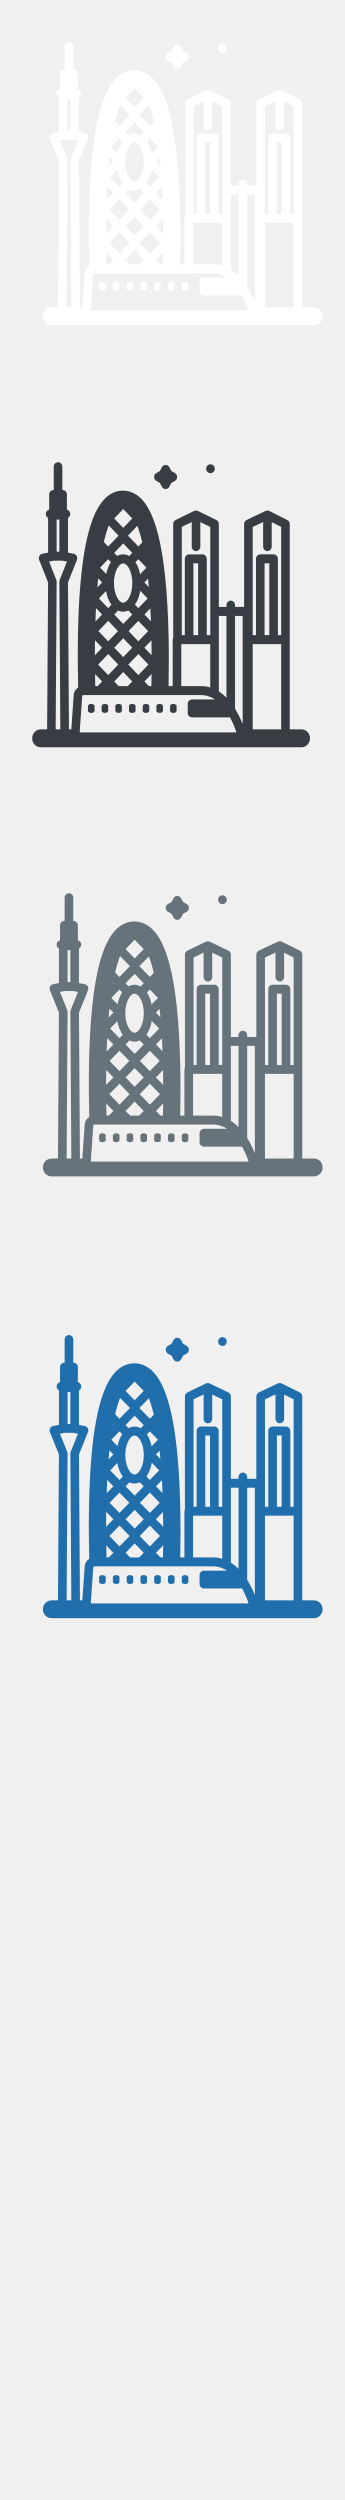
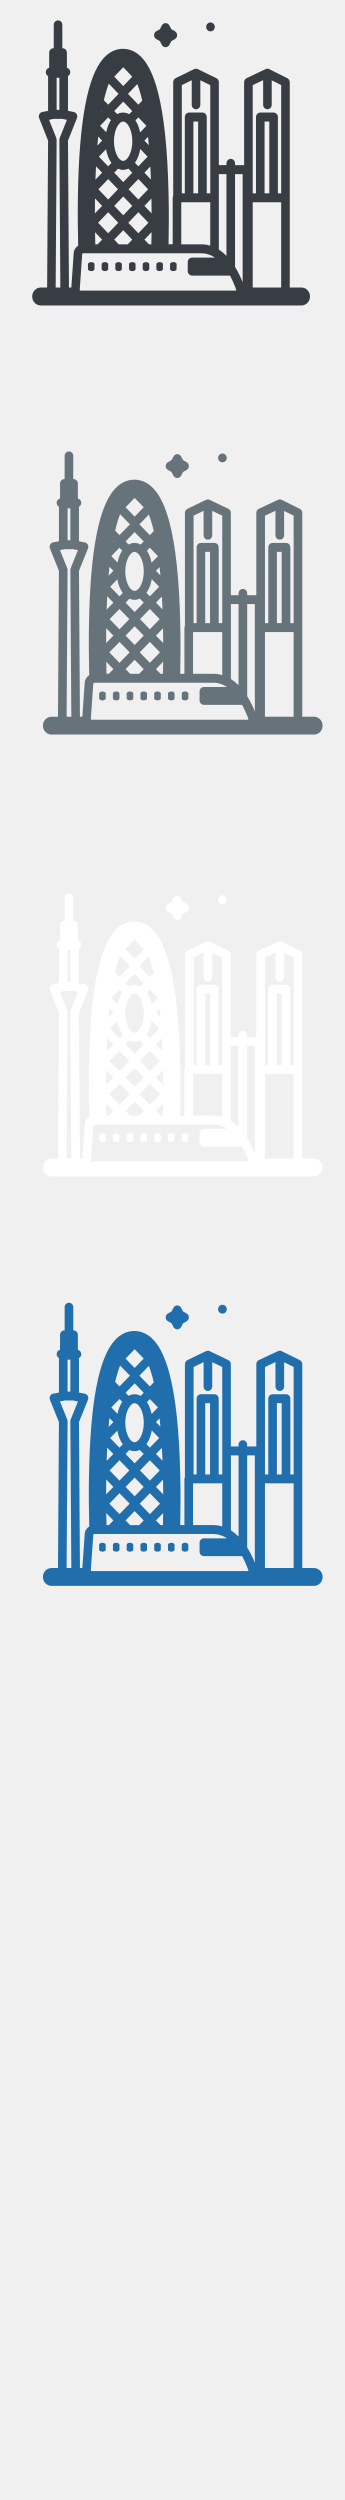
<svg xmlns="http://www.w3.org/2000/svg" width="32" height="232" viewBox="0 0 32 232">
  <g fill="none">
-     <g fill="#373D43">
-       <path d="M19.352 43.871l.18.045.178-.045.104-.078c.075-.078.117-.184.117-.295 0-.111-.043-.217-.118-.295l-.103-.077c-.071-.038-.152-.051-.231-.04-.086.012-.166.053-.229.117-.075.078-.118.185-.118.296 0 .157.085.301.22.372" id="Fill-1" />
-       <path d="M14.507 44.628l.331.189.181.347c.07.133.204.217.349.217.146 0 .279-.083.35-.217l.181-.346.331-.189c.128-.073.207-.213.207-.366 0-.152-.079-.292-.207-.365l-.331-.189-.181-.347c-.07-.133-.204-.216-.35-.216s-.279.083-.349.216l-.181.347-.331.189c-.128.073-.207.214-.207.365 0 .152.079.292.207.366" id="Fill-2" />
-       <path d="M27.966 67.685h-1.077v-19.053c0-.16-.088-.306-.226-.376l-1.676-.84-.011-.005-.013-.006-.063-.02-.011-.002-.072-.007h-.002l-.004.001-.072.007-.005.001-.066.021-.011.005-.006.002-1.764.839c-.142.068-.233.216-.233.379v7.694h-.843v-.166c0-.23-.179-.417-.398-.417-.22 0-.398.187-.398.417v.166h-.706v-7.694c0-.162-.09-.309-.23-.378l-1.691-.822-.036-.018-.004-.002-.042-.016-.058-.015-.048-.005-.009-.001h-.002l-.174.039-1.712.839c-.14.069-.229.216-.229.377v10.532l-.047.193v4.316h-.384c.028-1.413.037-3.028 0-4.688-.092-4.134-.421-7.272-.995-9.471l-.002-.008c-.371-1.417-.844-2.445-1.424-3.093-.514-.575-1.141-.88-1.812-.88s-1.297.304-1.809.881c-1.472 1.654-2.247 5.767-2.369 12.574-.031 1.709-.013 3.371.023 4.812-.247.154-.414.432-.42.753l-.216 3.133h-.22l-.09-13.633.83-2.09c.046-.116.039-.248-.018-.358-.057-.11-.16-.188-.277-.211l-.535-.104v-3.224c.126-.07.212-.207.212-.366 0-.2-.134-.367-.314-.407v-1.398c0-.23-.178-.416-.398-.416h-.025v-2.167c0-.23-.178-.416-.398-.416-.22 0-.398.186-.398.416v2.167h-.025c-.22 0-.398.186-.398.416v1.398c-.18.04-.314.207-.314.407 0 .16.086.296.212.366v3.224l-.535.104c-.118.023-.22.1-.277.211-.057.11-.064.242-.018.358l.83 2.09-.09 13.633h-.591c-.44 0-.796.373-.796.832 0 .46.356.833.796.833h24.19c.44 0 .796-.373.796-.833 0-.46-.356-.832-.796-.832zm-2.178-7.912h.304v7.912h-2.642v-7.912h2.338zm-1.237-7.496h.441v6.663h-.441v-6.663zm-5.368 7.496h.328v4.02l-.328-.077c-.161-.028-.324-.043-.489-.043h-1.873v-3.9h2.362zm1.377 5.968h-2.174 2.173zm-2.614-13.464h.441v6.663h-.441v-6.663zm-1.523 12.228h2.271c.17 0 .333.022.489.06l.328.107c.139.058.272.128.398.21l.038.026h-2.126c-.22 0-.399.186-.399.416v.833c0 .23.179.416.399.416h3.523c.209.386.364.752.466 1.019l.034.092.088.254-.05.029h-14.424l-.037-.014-.023-.041.011-.163.004-.065.212-3.086.001-.03.061-.063h8.735zm-4.985-17.267l.837.874-.837.874-.836-.874.836-.874zm2.632 13.566l-.669-.7.654-.684c.009.467.013.929.015 1.384zm-2.213 2.869h-.839l-.417-.436.836-.875.837.875-.417.436zm-.419-2.695l-.836-.874.836-.874.837.874-.837.874zm0-10.548l.837.874-.283.295c-.175-.1-.365-.155-.565-.155-.194 0-.379.052-.55.146l-.275-.287.836-.874zm2.15 2.247l-.587.614c-.084-.433-.233-.815-.43-1.118l.267-.279.75.783zm-2.15 5.224l-.836-.874.353-.369c.149.07.307.107.472.107.171 0 .334-.04.488-.114l.36.376-.837.874zm-.864-3.822l.001-.056c.012-.509.13-.949.294-1.26l.16-.243c.094-.115.196-.192.297-.223l.101-.018.135.029c.099.041.198.124.289.244l.142.225c.163.315.277.758.286 1.268v.009l.002.051c0 .579-.139 1.076-.33 1.405l-.122.177-.014.017c-.123.145-.257.228-.387.228-.069 0-.139-.025-.208-.067l-.13-.107-.018-.018-.104-.13-.055-.085c-.196-.329-.338-.833-.338-1.42l.001-.026zm1.948 2.029c.235-.333.409-.775.495-1.282l.681.712-.86.899-.316-.33zm-2.23-3.949c-.199.3-.349.681-.435 1.112l-.568-.594.749-.783.254.265zm-.452 2.688c.088.505.264.944.501 1.275l-.303.316-.86-.899.661-.692zm1.108 3.719l-.909.95-.909-.95.909-.951.909.951zm.981 0l.909-.951.909.951-.909.95-.909-.95zm2.078-.907l-.605-.632.549-.575c.021.386.04.788.056 1.207zm-.605-3.609l.335-.35.076.778-.41-.428zm-.563-3.335l-.963-1.006.869-.909c.154.401.309.904.456 1.537l-.362.378zm-1.837-1.006l-.963 1.006-.4-.418c.147-.635.302-1.138.455-1.537l.907.949zm-1.526 1.595l-.051.053.016-.089.035.036zm-.364 2.365l.364.38-.441.461.078-.841zm-.205 2.763l.569.594-.62.648c.014-.432.031-.846.052-1.242zm-.092 2.982l.661.691-.67.701c0-.457.002-.922.009-1.391zm1.224 1.279l.935.978-.935.977-.934-.977.934-.978zm1.865.978l.935-.978.934.978-.934.977-.935-.977zm-3.084.88l.657.686-.418.436h-.216l-.023-1.123zm14.632-13.651l.967-.461v2.285c0 .23.178.416.398.416.22 0 .398-.186.398-.416v-2.27l.878.44v10.047h-.304v-7.08c0-.23-.178-.416-.398-.416h-1.237c-.22 0-.398.187-.398.416v7.08h-.304v-10.041zm-.934 8.259v10.034c-.149-.381-.382-.9-.706-1.423l-.001-.001v-8.61h.706zm-1.503 0v7.582c-.226-.229-.462-.422-.706-.579v-7.003h.706zm-4.145-8.262l.923-.452v2.28c0 .23.178.416.398.416.22 0 .399-.186.399-.416v-2.275l.923.449v10.043h-.328v-7.08c0-.23-.179-.416-.398-.416h-1.237c-.22 0-.399.187-.399.416v7.08h-.28v-10.044zm-3.05 14.776l-.417-.436.662-.693-.017 1.13h-.228zm-8.564-15.471l.127.024.127-.024v2.995h-.254v-2.995zm-.03 5.609l-.672-1.694.455-.088h.747l.455.088-.672 1.694-.03.162.09 13.711h-.434l.091-13.711-.031-.162z" id="Fill-3" />
-       <path d="M15.781 65.502v.479c.007.086.109.157.243.173l.047.003h.013c.163 0 .296-.079.304-.177v-.479c-.008-.098-.141-.178-.304-.178l-.013.001-.047.003c-.134.017-.236.087-.243.173" id="Fill-4" />
-       <path d="M14.815 65.324c-.163 0-.295.079-.303.178v.479c.007.098.14.177.303.177.163 0 .296-.079.304-.177v-.479c-.008-.098-.141-.178-.304-.178" id="Fill-5" />
-       <path d="M13.545 65.324c-.163 0-.296.079-.303.178v.479c.007.085.108.156.241.173l.062.004c.163 0 .296-.079.304-.177v-.479c-.008-.098-.141-.178-.304-.178" id="Fill-6" />
-       <path d="M12.276 65.324c-.163 0-.296.079-.303.178v.479c.006.08.095.145.214.168l.089.009.085-.009c.121-.022.212-.088.218-.169v-.479c-.007-.098-.14-.178-.303-.178" id="Fill-7" />
-       <path d="M11.006 65.324c-.163 0-.295.079-.303.178v.479l.054.097c.055.049.146.081.249.081.163 0 .295-.079.303-.177v-.481c-.009-.098-.141-.176-.303-.176" id="Fill-8" />
-       <path d="M9.737 65.324l-.01.001c-.158.003-.286.081-.293.177v.479c.005.064.063.119.146.15l.157.027c.163 0 .296-.079.303-.177v-.479c-.007-.098-.14-.178-.303-.178" id="Fill-9" />
-       <path d="M8.626 65.353l-.159-.029c-.163 0-.295.079-.303.178v.479c.008.098.14.177.304.177.163 0 .295-.079.303-.177v-.479c-.005-.063-.061-.117-.144-.149" id="Fill-10" />
-     </g>
-     <g fill="#fff">
-       <path d="M20.462 4.864l.181.044.179-.044.104-.077c.075-.078.118-.183.118-.293 0-.11-.043-.215-.119-.292l-.104-.077c-.071-.037-.153-.051-.232-.04-.087.012-.167.052-.23.117-.076.078-.119.184-.119.294 0 .156.085.299.221.37" id="Fill-1" />
-       <path d="M15.585 5.616l.333.188.182.344c.071.132.205.215.352.215s.281-.083.352-.215l.182-.344.333-.188c.129-.073.209-.212.209-.363s-.08-.29-.209-.363l-.333-.188-.182-.344c-.071-.132-.206-.215-.352-.215-.147 0-.281.082-.352.215l-.182.344-.333.188c-.128.073-.208.212-.208.363s.08.29.208.363" id="Fill-2" />
-       <path d="M29.135 28.513h-1.085v-18.921c0-.159-.089-.304-.227-.373l-1.687-.834-.011-.005-.013-.006-.064-.02-.011-.002-.072-.007h-.002l-.004.001-.072.007-.006.001-.067.021-.011.005-.006.002-1.776.834c-.143.067-.235.214-.235.377v7.64h-.849v-.165c0-.229-.18-.414-.401-.414-.222 0-.401.185-.401.414v.165h-.711v-7.64c0-.161-.09-.307-.232-.375l-1.702-.817-.037-.017-.004-.002-.042-.016-.058-.015-.048-.005-.009-.001h-.002l-.175.039-1.723.834c-.141.068-.231.214-.231.375v10.459l-.048.191v4.286h-.386c.028-1.403.037-3.007 0-4.656-.093-4.105-.423-7.222-1.002-9.406l-.002-.008c-.373-1.407-.85-2.428-1.434-3.072-.518-.571-1.148-.873-1.824-.873-.675 0-1.306.302-1.822.875-1.482 1.643-2.262 5.727-2.385 12.487-.031 1.697-.013 3.347.023 4.778-.248.153-.417.429-.423.747l-.217 3.111h-.222l-.091-13.538.835-2.076c.046-.115.039-.246-.018-.356-.058-.11-.161-.186-.279-.209l-.538-.103v-3.202c.127-.069.214-.205.214-.364 0-.198-.135-.364-.316-.404v-1.388c0-.229-.179-.414-.401-.414h-.025v-2.151c0-.229-.18-.414-.401-.414-.222 0-.401.185-.401.414v2.151h-.025c-.221 0-.401.185-.401.414v1.388c-.181.04-.316.206-.316.404 0 .158.087.294.214.364v3.202l-.539.103c-.119.023-.221.1-.279.209-.058.11-.064.241-.018.356l.835 2.076-.09 13.538h-.595c-.443 0-.802.37-.802.827 0 .457.359.828.802.828h24.353c.443 0 .802-.371.802-.828 0-.457-.359-.827-.802-.827zm-2.193-7.857h.306v7.857h-2.66v-7.857h2.353zm-1.246-7.444h.444v6.617h-.444v-6.617zm-5.404 7.444h.33v3.992l-.33-.076c-.162-.028-.327-.043-.492-.043h-1.885v-3.873h2.378zm1.386 5.927h-2.188 2.188zm-2.632-13.371h.444v6.617h-.444v-6.617zm-1.533 12.143h2.286c.171 0 .335.022.492.06l.33.106c.14.057.274.127.401.208l.039.026h-2.14c-.221 0-.401.185-.401.413v.828c0 .229.18.414.401.414h3.547c.211.384.367.746.469 1.012l.034.091.089.253-.051.028h-14.521l-.037-.014-.023-.041.011-.162.004-.064.214-3.064.001-.03.061-.063h8.794zm-5.018-17.147l.842.868-.842.868-.841-.868.841-.868zm2.65 13.472l-.674-.695.658-.679c.009.464.013.923.015 1.374zm-2.228 2.849h-.844l-.42-.433.841-.869.842.869-.42.433zm-.422-2.676l-.841-.868.841-.868.842.868-.842.868zm0-10.475l.842.868-.285.293c-.176-.1-.368-.154-.568-.154-.195 0-.381.052-.554.145l-.277-.285.841-.868zm2.164 2.231l-.591.609c-.084-.43-.235-.81-.433-1.11l.269-.277.755.778zm-2.164 5.187l-.841-.868.355-.367c.15.069.309.106.475.106.172 0 .336-.04.491-.113l.362.374-.842.868zm-.869-3.796l.001-.056c.012-.505.13-.942.296-1.252l.161-.241c.095-.115.197-.191.299-.222l.102-.017.136.029c.1.041.199.123.291.243l.143.224c.164.313.279.753.288 1.259v.009l.002.05c0 .575-.139 1.068-.332 1.395l-.123.176-.014.017c-.124.144-.259.226-.39.226-.069 0-.14-.024-.209-.067l-.131-.106-.018-.017-.105-.129-.056-.084c-.197-.327-.341-.827-.341-1.41l.001-.026zm1.961 2.015c.237-.331.412-.769.498-1.273l.685.707-.866.893-.318-.327zm-2.245-3.922c-.2.298-.352.676-.438 1.105l-.572-.59.754-.778.256.263zm-.455 2.669c.089.501.266.938.505 1.266l-.305.314-.865-.893.666-.687zm1.115 3.694l-.916.943-.915-.943.915-.944.916.944zm.988 0l.916-.944.915.944-.915.943-.916-.943zm2.092-.901l-.609-.628.553-.571c.021.383.04.783.056 1.199zm-.609-3.584l.337-.347.076.773-.413-.425zm-.567-3.311l-.969-.999.875-.903c.155.399.311.898.459 1.526l-.364.376zm-1.849-.999l-.969.999-.402-.415c.148-.63.304-1.13.458-1.527l.914.942zm-1.536 1.584l-.051.052.016-.089.035.036zm-.366 2.349l.366.377-.444.458.078-.835zm-.206 2.743l.572.59-.624.644c.015-.429.032-.84.052-1.234zm-.093 2.961l.665.686-.674.696c0-.454.002-.915.009-1.382zm1.232 1.27l.942.971-.942.971-.941-.971.941-.971zm1.877.971l.942-.971.941.971-.941.971-.942-.971zm-3.105.874l.661.682-.42.433h-.218l-.023-1.115zm14.73-13.556l.974-.457v2.269c0 .228.18.413.401.413.222 0 .401-.185.401-.413v-2.254l.884.437v9.977h-.306v-7.031c0-.228-.179-.414-.401-.414h-1.246c-.222 0-.401.185-.401.414v7.031h-.306v-9.971zm-.94 8.202v9.964c-.15-.378-.384-.894-.71-1.413l-.001-.001v-8.55h.711zm-1.513 0v7.529c-.227-.227-.465-.419-.711-.575v-6.955h.711zm-4.173-8.205l.929-.449v2.264c0 .228.179.413.401.413.222 0 .401-.185.401-.413v-2.26l.929.446v9.973h-.33v-7.031c0-.228-.18-.414-.401-.414h-1.246c-.222 0-.401.185-.401.414v7.031h-.282v-9.974zm-3.071 14.674l-.42-.433.667-.689-.017 1.122h-.23zm-8.622-15.364l.128.024.128-.024v2.974h-.255v-2.974zm-.03 5.57l-.676-1.682.458-.088h.752l.458.088-.676 1.682-.03.161.091 13.616h-.437l.091-13.616-.031-.161z" id="Fill-3" />
-       <path d="M16.867 26.345v.475c.007.086.11.156.244.172l.048.003h.013c.164 0 .298-.078.306-.176v-.475c-.008-.098-.142-.176-.306-.176l-.013.001-.048.003c-.135.017-.238.087-.244.172" id="Fill-4" />
-       <path d="M15.894 26.169c-.164 0-.297.079-.305.176v.475c.007.098.141.176.305.176s.298-.078.306-.176v-.475c-.008-.098-.142-.176-.306-.176" id="Fill-5" />
-       <path d="M14.616 26.169c-.164 0-.298.079-.305.176v.475c.007.085.109.155.243.172l.062.004c.164 0 .298-.078.306-.176v-.475c-.008-.098-.142-.176-.306-.176" id="Fill-6" />
-       <path d="M13.338 26.169c-.164 0-.298.079-.305.176v.475c.006.079.095.144.215.167l.09.009.086-.009c.122-.022.213-.087.219-.167v-.475c-.007-.098-.141-.176-.305-.176" id="Fill-7" />
-       <path d="M12.06 26.169c-.164 0-.297.079-.305.176v.475l.055.096c.055.048.147.08.251.08.164 0 .297-.078.305-.176v-.477c-.009-.097-.142-.175-.305-.175" id="Fill-8" />
-       <path d="M10.782 26.169l-.01.001c-.159.003-.288.08-.295.175v.475c.005.063.063.118.147.149l.158.027c.164 0 .298-.078.305-.176v-.475c-.007-.098-.141-.176-.305-.176" id="Fill-9" />
-       <path d="M9.664 26.198l-.16-.028c-.164 0-.297.079-.305.176v.475c.008.098.141.176.306.176.164 0 .297-.078.305-.176v-.475c-.005-.063-.061-.117-.145-.148" id="Fill-10" />
-     </g>
-     <g fill="#67737B">
-       <path d="M20.462 83.865l.181.044.179-.044.104-.077c.075-.078.118-.183.118-.293 0-.11-.043-.215-.119-.292l-.104-.077c-.071-.037-.153-.051-.232-.04-.087.012-.167.052-.23.117-.076.078-.119.184-.119.294 0 .156.085.299.221.37" />
-       <path d="M15.585 84.616l.333.188.182.344c.071.132.205.215.352.215s.281-.083.352-.215l.182-.344.333-.188c.129-.073.209-.212.209-.363s-.08-.29-.209-.363l-.333-.188-.182-.344c-.071-.132-.206-.215-.352-.215-.147 0-.281.082-.352.215l-.182.344-.333.188c-.128.073-.208.212-.208.363s.08.29.208.363" />
-       <path d="M29.135 107.513h-1.085v-18.921c0-.159-.089-.304-.227-.373l-1.687-.834-.011-.005-.013-.006-.064-.02-.011-.002-.072-.007h-.002l-.004.001-.072.007-.006.001-.067.021-.011.005-.006.002-1.776.834c-.143.067-.235.214-.235.377v7.64h-.849v-.165c0-.229-.18-.414-.401-.414-.222 0-.401.185-.401.414v.165h-.711v-7.64c0-.161-.09-.307-.232-.375l-1.702-.817-.037-.017-.004-.002-.042-.016-.058-.015-.048-.005-.009-.001h-.002l-.175.039-1.723.834c-.141.068-.231.214-.231.375v10.459l-.048.191v4.286h-.386c.028-1.403.037-3.007 0-4.656-.093-4.105-.423-7.222-1.002-9.406l-.002-.008c-.373-1.407-.85-2.428-1.434-3.072-.518-.571-1.148-.873-1.824-.873-.675 0-1.306.302-1.822.875-1.482 1.643-2.262 5.727-2.385 12.487-.031 1.697-.013 3.347.023 4.778-.248.153-.417.429-.423.747l-.217 3.111h-.222l-.091-13.538.835-2.076c.046-.115.039-.246-.018-.356-.058-.11-.161-.186-.279-.209l-.538-.103v-3.202c.127-.069.214-.205.214-.364 0-.198-.135-.364-.316-.404v-1.388c0-.229-.179-.414-.401-.414h-.025v-2.151c0-.229-.18-.414-.401-.414-.222 0-.401.185-.401.414v2.151h-.025c-.221 0-.401.185-.401.414v1.388c-.181.04-.316.206-.316.404 0 .158.087.294.214.364v3.202l-.539.103c-.119.023-.221.1-.279.209-.058.11-.064.241-.018.356l.835 2.076-.09 13.538h-.595c-.443 0-.802.37-.802.827 0 .457.359.828.802.828h24.353c.443 0 .802-.371.802-.828 0-.457-.359-.827-.802-.827zm-2.193-7.857h.306v7.857h-2.66v-7.857h2.353zm-1.246-7.444h.444v6.617h-.444v-6.617zm-5.404 7.444h.33v3.992l-.33-.076c-.162-.028-.327-.043-.492-.043h-1.885v-3.873h2.378zm1.386 5.927h-2.188 2.188zm-2.632-13.371h.444v6.617h-.444v-6.617zm-1.533 12.143h2.286c.171 0 .335.022.492.06l.33.106c.14.057.274.127.401.208l.039.026h-2.14c-.221 0-.401.185-.401.413v.828c0 .229.18.414.401.414h3.547c.211.384.367.746.469 1.012l.034.091.089.253-.051.028h-14.521l-.037-.014-.023-.041.011-.162.004-.064.214-3.064.001-.03.061-.063h8.794zm-5.018-17.147l.842.868-.842.868-.841-.868.841-.868zm2.65 13.472l-.674-.695.658-.679c.009.464.013.923.015 1.374zm-2.228 2.849h-.844l-.42-.433.841-.869.842.869-.42.433zm-.422-2.676l-.841-.868.841-.868.842.868-.842.868zm0-10.475l.842.868-.285.293c-.176-.1-.368-.154-.568-.154-.195 0-.381.052-.554.145l-.277-.285.841-.868zm2.164 2.231l-.591.609c-.084-.43-.235-.81-.433-1.11l.269-.277.755.778zm-2.164 5.187l-.841-.868.355-.367c.15.069.309.106.475.106.172 0 .336-.04.491-.113l.362.374-.842.868zm-.869-3.796l.001-.056c.012-.505.13-.942.296-1.252l.161-.241c.095-.115.197-.191.299-.222l.102-.017.136.029c.1.041.199.123.291.243l.143.224c.164.313.279.753.288 1.259v.009l.002.05c0 .575-.139 1.068-.332 1.395l-.123.176-.014.017c-.124.144-.259.226-.39.226-.069 0-.14-.024-.209-.067l-.131-.106-.018-.017-.105-.129-.056-.084c-.197-.327-.341-.827-.341-1.41l.001-.026zm1.961 2.015c.237-.331.412-.769.498-1.273l.685.707-.866.893-.318-.327zm-2.245-3.922c-.2.298-.352.676-.438 1.105l-.572-.59.754-.778.256.263zm-.455 2.669c.089.501.266.938.505 1.266l-.305.314-.865-.893.666-.687zm1.115 3.694l-.916.943-.915-.943.915-.944.916.944zm.988 0l.916-.944.915.944-.915.943-.916-.943zm2.092-.901l-.609-.628.553-.571c.021.383.04.783.056 1.199zm-.609-3.584l.337-.347.076.773-.413-.425zm-.567-3.311l-.969-.999.875-.903c.155.399.311.898.459 1.526l-.364.376zm-1.849-.999l-.969.999-.402-.415c.148-.63.304-1.13.458-1.527l.914.942zm-1.536 1.584l-.051.052.016-.089.035.036zm-.366 2.349l.366.377-.444.458.078-.835zm-.206 2.743l.572.59-.624.644c.015-.429.032-.84.052-1.234zm-.093 2.961l.665.686-.674.696c0-.454.002-.915.009-1.382zm1.232 1.27l.942.971-.942.971-.941-.971.941-.971zm1.877.971l.942-.971.941.971-.941.971-.942-.971zm-3.105.874l.661.682-.42.433h-.218l-.023-1.115zm14.73-13.556l.974-.457v2.269c0 .228.18.413.401.413.222 0 .401-.185.401-.413v-2.254l.884.437v9.977h-.306v-7.031c0-.228-.179-.414-.401-.414h-1.246c-.222 0-.401.185-.401.414v7.031h-.306v-9.971zm-.94 8.202v9.964c-.15-.378-.384-.894-.71-1.413l-.001-.001v-8.55h.711zm-1.513 0v7.529c-.227-.227-.465-.419-.711-.575v-6.955h.711zm-4.173-8.205l.929-.449v2.264c0 .228.179.413.401.413.222 0 .401-.185.401-.413v-2.26l.929.446v9.973h-.33v-7.031c0-.228-.18-.414-.401-.414h-1.246c-.222 0-.401.185-.401.414v7.031h-.282v-9.974zm-3.071 14.674l-.42-.433.667-.689-.017 1.122h-.23zm-8.622-15.364l.128.024.128-.024v2.974h-.255v-2.974zm-.03 5.57l-.676-1.682.458-.088h.752l.458.088-.676 1.682-.03.161.091 13.616h-.437l.091-13.616-.031-.161z" />
-       <path d="M16.867 105.345v.475c.007.086.11.156.244.172l.048.003h.013c.164 0 .298-.078.306-.176v-.475c-.008-.098-.142-.176-.306-.176l-.013.001-.048.003c-.135.017-.238.087-.244.172" />
-       <path d="M15.894 105.169c-.164 0-.297.079-.305.176v.475c.007.098.141.176.305.176s.298-.078.306-.176v-.475c-.008-.098-.142-.176-.306-.176" />
-       <path d="M14.616 105.169c-.164 0-.298.079-.305.176v.475c.007.085.109.155.243.172l.062.004c.164 0 .298-.078.306-.176v-.475c-.008-.098-.142-.176-.306-.176" />
-       <path d="M13.338 105.169c-.164 0-.298.079-.305.176v.475c.006.079.095.144.215.167l.09.009.086-.009c.122-.022.213-.087.219-.167v-.475c-.007-.098-.141-.176-.305-.176" />
-       <path d="M12.06 105.169c-.164 0-.297.079-.305.176v.475l.055.096c.055.048.147.08.251.08.164 0 .297-.078.305-.176v-.477c-.009-.097-.142-.175-.305-.175" />
-       <path d="M10.782 105.169l-.01.001c-.159.003-.288.08-.295.175v.475c.005.063.063.118.147.149l.158.027c.164 0 .298-.078.305-.176v-.475c-.007-.098-.141-.176-.305-.176" />
-       <path d="M9.664 105.198l-.16-.028c-.164 0-.297.079-.305.176v.475c.008.098.141.176.306.176.164 0 .297-.078.305-.176v-.475c-.005-.063-.061-.117-.145-.148" />
-     </g>
-     <g fill="#206FAC">
-       <path d="M20.462 124.865l.181.044.179-.044.104-.077c.075-.078.118-.183.118-.293 0-.11-.043-.215-.119-.292l-.104-.077c-.071-.037-.153-.051-.232-.04-.087.012-.167.052-.23.117-.076.078-.119.184-.119.294 0 .156.085.299.221.37M15.585 125.616l.333.188.182.344c.071.132.205.215.352.215s.281-.083.352-.215l.182-.344.333-.188c.129-.073.209-.212.209-.363s-.08-.29-.209-.363l-.333-.188-.182-.344c-.071-.132-.206-.215-.352-.215-.147 0-.281.082-.352.215l-.182.344-.333.188c-.128.073-.208.212-.208.363s.08.29.208.363" />
-       <path d="M29.135 148.513h-1.085v-18.921c0-.159-.089-.304-.227-.373l-1.687-.834-.011-.005-.013-.006-.064-.02-.011-.002-.072-.007h-.002l-.004.001-.072.007-.006.001-.067.021-.011.005-.006.002-1.776.834c-.143.067-.235.214-.235.377v7.64h-.849v-.165c0-.229-.18-.414-.401-.414-.222 0-.401.185-.401.414v.165h-.711v-7.64c0-.161-.09-.307-.232-.375l-1.702-.817-.037-.017-.004-.002-.042-.016-.058-.015-.048-.005-.009-.001h-.002l-.175.039-1.723.834c-.141.068-.231.214-.231.375v10.459l-.048.191v4.286h-.386c.028-1.403.037-3.007 0-4.656-.093-4.105-.423-7.221-1.002-9.405l-.002-.008c-.373-1.407-.85-2.428-1.434-3.072-.518-.571-1.148-.873-1.824-.873-.675 0-1.306.302-1.822.875-1.482 1.643-2.262 5.727-2.385 12.487-.031 1.697-.013 3.347.023 4.778-.248.153-.417.429-.423.747l-.217 3.111h-.222l-.091-13.538.835-2.076c.046-.115.039-.246-.018-.356-.058-.11-.161-.186-.279-.209l-.538-.103v-3.202c.127-.069.214-.205.214-.364 0-.198-.135-.364-.316-.404v-1.388c0-.229-.179-.414-.401-.414h-.025v-2.151c0-.229-.18-.414-.401-.414-.222 0-.401.185-.401.414v2.151h-.025c-.221 0-.401.185-.401.414v1.388c-.181.04-.316.206-.316.404 0 .158.087.294.214.364v3.202l-.539.103c-.119.023-.221.1-.279.209-.058.11-.064.241-.018.356l.835 2.076-.09 13.538h-.595c-.443 0-.802.37-.802.827 0 .457.359.828.802.828h24.353c.443 0 .802-.371.802-.828 0-.457-.359-.827-.802-.827zm-2.193-7.857h.306v7.857h-2.66v-7.857h2.353zm-1.246-7.444h.444v6.617h-.444v-6.617zm-5.404 7.444h.33v3.992l-.33-.076c-.162-.028-.327-.043-.492-.043h-1.885v-3.873h2.378zm1.386 5.927h-2.188 2.188zm-2.632-13.37h.444v6.617h-.444v-6.617zm-1.533 12.143h2.286c.171 0 .335.022.492.06l.33.106c.14.057.274.127.401.208l.039.026h-2.14c-.221 0-.401.185-.401.413v.828c0 .229.18.414.401.414h3.547c.211.384.367.746.469 1.012l.034.091.089.253-.051.028h-14.521l-.037-.014-.023-.041.011-.162.004-.064.214-3.064.001-.03.061-.063h8.794zm-5.018-17.147l.842.868-.842.868-.841-.868.841-.868zm2.65 13.472l-.674-.695.658-.679c.009.464.013.923.015 1.374zm-2.228 2.849h-.844l-.42-.433.841-.869.842.869-.42.433zm-.422-2.676l-.841-.868.841-.868.842.868-.842.868zm0-10.475l.842.868-.285.293c-.176-.1-.368-.154-.568-.154-.195 0-.381.052-.554.145l-.277-.285.841-.868zm2.164 2.231l-.591.609c-.084-.43-.235-.81-.433-1.11l.269-.277.755.778zm-2.164 5.187l-.841-.868.355-.367c.15.069.309.106.475.106.172 0 .336-.04.491-.113l.362.374-.842.868zm-.869-3.796l.001-.056c.012-.505.13-.942.296-1.252l.161-.241c.095-.115.197-.191.299-.222l.102-.017.136.029c.1.041.199.123.291.243l.143.224c.164.313.279.753.288 1.259v.009l.002.05c0 .575-.139 1.068-.332 1.395l-.123.176-.014.017c-.124.144-.259.226-.39.226-.069 0-.14-.024-.209-.067l-.131-.106-.018-.017-.105-.129-.056-.084c-.197-.327-.341-.827-.341-1.41l.001-.026zm1.961 2.015c.237-.331.412-.769.498-1.273l.685.707-.866.893-.318-.327zm-2.245-3.922c-.2.298-.352.676-.438 1.105l-.572-.59.754-.778.256.263zm-.455 2.669c.089.501.266.938.505 1.266l-.305.314-.865-.893.666-.687zm1.115 3.694l-.916.943-.915-.943.915-.944.916.944zm.988 0l.916-.944.915.944-.915.943-.916-.943zm2.092-.901l-.609-.628.553-.571c.021.383.04.783.056 1.199zm-.609-3.584l.337-.347.076.773-.413-.425zm-.567-3.311l-.969-.999.875-.903c.155.399.311.898.459 1.526l-.364.376zm-1.849-.999l-.969.999-.402-.415c.148-.63.304-1.13.458-1.527l.914.942zm-1.536 1.584l-.051.052.016-.089.035.036zm-.366 2.349l.366.377-.444.458.078-.835zm-.206 2.743l.572.59-.624.644c.015-.429.032-.84.052-1.234zm-.093 2.961l.665.686-.674.696c0-.454.002-.915.009-1.382zm1.232 1.27l.942.971-.942.971-.941-.971.941-.971zm1.877.971l.942-.971.941.971-.941.971-.942-.971zm-3.105.874l.661.682-.42.433h-.218l-.023-1.115zm14.73-13.556l.974-.457v2.269c0 .228.18.413.401.413.222 0 .401-.185.401-.413v-2.254l.884.437v9.977h-.306v-7.031c0-.228-.179-.414-.401-.414h-1.246c-.222 0-.401.185-.401.414v7.031h-.306v-9.971zm-.94 8.202v9.964c-.15-.378-.384-.894-.71-1.413l-.001-.001v-8.55h.711zm-1.513 0v7.529c-.227-.227-.465-.419-.711-.575v-6.955h.711zm-4.173-8.205l.929-.449v2.264c0 .228.179.413.401.413.222 0 .401-.185.401-.413v-2.26l.929.446v9.973h-.33v-7.031c0-.228-.18-.414-.401-.414h-1.246c-.222 0-.401.185-.401.414v7.031h-.282v-9.974zm-3.071 14.674l-.42-.433.667-.689-.017 1.122h-.23zm-8.622-15.364l.128.024.128-.024v2.974h-.255v-2.974zm-.03 5.57l-.676-1.682.458-.088h.752l.458.088-.676 1.682-.03.161.091 13.616h-.437l.091-13.616-.031-.161zM16.867 146.345v.475c.007.086.11.156.244.172l.048.003h.013c.164 0 .298-.078.306-.176v-.475c-.008-.098-.142-.176-.306-.176l-.013.001-.048.003c-.135.017-.238.087-.244.172M15.894 146.169c-.164 0-.297.079-.305.176v.475c.007.098.141.176.305.176s.298-.078.306-.176v-.475c-.008-.098-.142-.176-.306-.176M14.616 146.169c-.164 0-.298.079-.305.176v.475c.007.085.109.155.243.172l.062.004c.164 0 .298-.078.306-.176v-.475c-.008-.098-.142-.176-.306-.176M13.338 146.169c-.164 0-.298.079-.305.176v.475c.006.079.095.144.215.167l.09.009.086-.009c.122-.022.213-.087.219-.167v-.475c-.007-.098-.141-.176-.305-.176M12.06 146.169c-.164 0-.297.079-.305.176v.475l.055.096c.055.048.147.08.251.08.164 0 .297-.078.305-.176v-.477c-.009-.097-.142-.175-.305-.175M10.782 146.169l-.01.001c-.159.003-.288.08-.295.175v.475c.005.063.063.118.147.149l.158.027c.164 0 .298-.078.305-.176v-.475c-.007-.098-.141-.176-.305-.176M9.664 146.197l-.16-.028c-.164 0-.297.079-.305.176v.475c.008.098.141.176.306.176.164 0 .297-.078.305-.176v-.475c-.005-.063-.061-.117-.145-.148" />
+     <g>
+       <g fill="#373D43">
+         <path d="M19.352 2.871l.18.045.178-.045.104-.078c.075-.078.117-.184.117-.295 0-.111-.043-.217-.118-.295l-.103-.077c-.071-.038-.152-.051-.231-.04-.086.012-.166.053-.229.117-.075.078-.118.185-.118.296 0 .157.085.301.22.372" id="Fill-1" />
+         <path d="M14.507 3.628l.331.189.181.347c.07.133.204.217.349.217.146 0 .279-.083.35-.217l.181-.346.331-.189c.128-.073.207-.213.207-.366 0-.152-.079-.292-.207-.365l-.331-.189-.181-.347c-.07-.133-.204-.216-.35-.216s-.279.083-.349.216l-.181.347-.331.189c-.128.073-.207.214-.207.365 0 .152.079.292.207.366" id="Fill-2" />
+         <path d="M27.966 26.685h-1.077v-19.053c0-.16-.088-.306-.226-.376l-1.676-.84-.011-.005-.013-.006-.063-.02-.011-.002-.072-.007h-.002l-.004.001-.072.007-.005.001-.066.021-.011.005-.006.002-1.764.839c-.142.068-.233.216-.233.379v7.694h-.843v-.166c0-.23-.179-.417-.398-.417-.22 0-.398.187-.398.417v.166h-.706v-7.694c0-.162-.09-.309-.23-.378l-1.691-.822-.036-.018-.004-.002-.042-.016-.058-.015-.048-.005-.009-.001h-.002l-.174.039-1.712.839c-.14.069-.229.216-.229.377v10.532l-.047.193v4.316h-.384c.028-1.413.037-3.028 0-4.688-.092-4.134-.421-7.272-.995-9.471l-.002-.008c-.371-1.417-.844-2.445-1.424-3.093-.514-.575-1.141-.88-1.812-.88s-1.297.304-1.809.881c-1.472 1.654-2.247 5.767-2.369 12.574-.031 1.709-.013 3.371.023 4.812-.247.154-.414.432-.42.753l-.216 3.133h-.22l-.09-13.633.83-2.09c.046-.116.039-.248-.018-.358-.057-.11-.16-.188-.277-.211l-.535-.104v-3.224c.126-.07.212-.207.212-.366 0-.2-.134-.367-.314-.407v-1.398c0-.23-.178-.416-.398-.416h-.025v-2.167c0-.23-.178-.416-.398-.416-.22 0-.398.186-.398.416v2.167h-.025c-.22 0-.398.186-.398.416v1.398c-.18.04-.314.207-.314.407 0 .16.086.296.212.366v3.224l-.535.104c-.118.023-.22.1-.277.211-.057.11-.064.242-.018.358l.83 2.09-.09 13.633h-.591c-.44 0-.796.373-.796.832 0 .46.356.833.796.833h24.19c.44 0 .796-.373.796-.833 0-.46-.356-.832-.796-.832zm-2.178-7.912h.304v7.912h-2.642v-7.912h2.338zm-1.237-7.496h.441v6.663h-.441v-6.663zm-5.368 7.496h.328v4.02l-.328-.077c-.161-.028-.324-.043-.489-.043h-1.873v-3.9h2.362zm1.377 5.968h-2.174 2.173zm-2.614-13.464h.441v6.663h-.441v-6.663zm-1.523 12.228h2.271c.17 0 .333.022.489.06l.328.107c.139.058.272.128.398.21l.038.026h-2.126c-.22 0-.399.186-.399.416v.833c0 .23.179.416.399.416h3.523c.209.386.364.752.466 1.019l.034.092.088.254-.05.029h-14.424l-.037-.014-.023-.041.011-.163.004-.065.212-3.086.001-.03.061-.063h8.735zm-4.985-17.267l.837.874-.837.874-.836-.874.836-.874zm2.632 13.566l-.669-.7.654-.684c.009.467.013.929.015 1.384zm-2.213 2.869h-.839l-.417-.436.836-.875.837.875-.417.436zm-.419-2.695l-.836-.874.836-.874.837.874-.837.874zm0-10.548l.837.874-.283.295c-.175-.1-.365-.155-.565-.155-.194 0-.379.052-.55.146l-.275-.287.836-.874zm2.15 2.247l-.587.614c-.084-.433-.233-.815-.43-1.118l.267-.279.75.783zm-2.15 5.224l-.836-.874.353-.369c.149.07.307.107.472.107.171 0 .334-.04.488-.114l.36.376-.837.874zm-.864-3.822l.001-.056c.012-.509.13-.949.294-1.26l.16-.243c.094-.115.196-.192.297-.223l.101-.018.135.029c.099.041.198.124.289.244l.142.225c.163.315.277.758.286 1.268v.009l.002.051c0 .579-.139 1.076-.33 1.405l-.122.177-.014.017c-.123.145-.257.228-.387.228-.069 0-.139-.025-.208-.067l-.13-.107-.018-.018-.104-.13-.055-.085c-.196-.329-.338-.833-.338-1.42l.001-.026zm1.948 2.029c.235-.333.409-.775.495-1.282l.681.712-.86.899-.316-.33zm-2.23-3.949c-.199.3-.349.681-.435 1.112l-.568-.594.749-.783.254.265zm-.452 2.688c.088.505.264.944.501 1.275l-.303.316-.86-.899.661-.692zm1.108 3.719l-.909.95-.909-.95.909-.951.909.951zm.981 0l.909-.951.909.951-.909.95-.909-.95zm2.078-.907l-.605-.632.549-.575c.021.386.04.788.056 1.207zm-.605-3.609l.335-.35.076.778-.41-.428zm-.563-3.335l-.963-1.006.869-.909c.154.401.309.904.456 1.537l-.362.378zm-1.837-1.006l-.963 1.006-.4-.418c.147-.635.302-1.138.455-1.537l.907.949zm-1.526 1.595l-.051.053.016-.089.035.036zm-.364 2.365l.364.38-.441.461.078-.841zm-.205 2.763l.569.594-.62.648c.014-.432.031-.846.052-1.242zm-.092 2.982l.661.691-.67.701c0-.457.002-.922.009-1.391zm1.224 1.279l.935.978-.935.977-.934-.977.934-.978zm1.865.978l.935-.978.934.978-.934.977-.935-.977zm-3.084.88l.657.686-.418.436h-.216l-.023-1.123zm14.632-13.651l.967-.461v2.285c0 .23.178.416.398.416.22 0 .398-.186.398-.416v-2.27l.878.44v10.047h-.304v-7.08c0-.23-.178-.416-.398-.416h-1.237c-.22 0-.398.187-.398.416v7.08h-.304v-10.041zm-.934 8.259v10.034c-.149-.381-.382-.9-.706-1.423l-.001-.001v-8.61h.706zm-1.503 0v7.582c-.226-.229-.462-.422-.706-.579v-7.003h.706zm-4.145-8.262l.923-.452v2.28c0 .23.178.416.398.416.22 0 .399-.186.399-.416v-2.275l.923.449v10.043h-.328v-7.08c0-.23-.179-.416-.398-.416h-1.237c-.22 0-.399.187-.399.416v7.08h-.28v-10.044zm-3.05 14.776l-.417-.436.662-.693-.017 1.13h-.228zm-8.564-15.471l.127.024.127-.024v2.995h-.254v-2.995zm-.03 5.609l-.672-1.694.455-.088h.747l.455.088-.672 1.694-.03.162.09 13.711h-.434l.091-13.711-.031-.162z" id="Fill-3" />
+         <path d="M15.781 24.502v.479c.007.086.109.157.243.173l.047.003h.013c.163 0 .296-.079.304-.177v-.479c-.008-.098-.141-.178-.304-.178l-.013.001-.047.003c-.134.017-.236.087-.243.173" id="Fill-4" />
+         <path d="M14.815 24.324c-.163 0-.295.079-.303.178v.479c.007.098.14.177.303.177.163 0 .296-.079.304-.177v-.479c-.008-.098-.141-.178-.304-.178" id="Fill-5" />
+         <path d="M13.545 24.324c-.163 0-.296.079-.303.178v.479c.007.085.108.156.241.173l.062.004c.163 0 .296-.079.304-.177v-.479c-.008-.098-.141-.178-.304-.178" id="Fill-6" />
+         <path d="M12.276 24.324c-.163 0-.296.079-.303.178v.479c.006.08.095.145.214.168l.089.009.085-.009c.121-.022.212-.088.218-.169v-.479c-.007-.098-.14-.178-.303-.178" id="Fill-7" />
+         <path d="M11.006 24.324c-.163 0-.295.079-.303.178v.479l.054.097c.055.049.146.081.249.081.163 0 .295-.079.303-.177v-.481c-.009-.098-.141-.176-.303-.176" id="Fill-8" />
+         <path d="M9.737 24.324l-.01.001c-.158.003-.286.081-.293.177v.479c.005.064.063.119.146.15l.157.027c.163 0 .296-.079.303-.177v-.479c-.007-.098-.14-.178-.303-.178" id="Fill-9" />
+         <path d="M8.626 24.353l-.159-.029c-.163 0-.295.079-.303.178v.479c.008.098.14.177.304.177.163 0 .295-.079.303-.177v-.479c-.005-.063-.061-.117-.144-.149" id="Fill-10" />
+       </g>
+       <g id="Tokyo-copy" fill="#fff">
+         <path d="M20.462 83.865l.181.044.179-.044.104-.077c.075-.078.118-.183.118-.293 0-.11-.043-.215-.119-.292l-.104-.077c-.071-.037-.153-.051-.232-.04-.087.012-.167.052-.23.117-.076.078-.119.184-.119.294 0 .156.085.299.221.37" id="Fill-1" />
+         <path d="M15.585 84.616l.333.188.182.344c.071.132.205.215.352.215s.281-.083.352-.215l.182-.344.333-.188c.129-.073.209-.212.209-.363s-.08-.29-.209-.363l-.333-.188-.182-.344c-.071-.132-.206-.215-.352-.215-.147 0-.281.082-.352.215l-.182.344-.333.188c-.128.073-.208.212-.208.363s.08.29.208.363" id="Fill-2" />
+         <path d="M29.135 107.513h-1.085v-18.921c0-.159-.089-.304-.227-.373l-1.687-.834-.011-.005-.013-.006-.064-.02-.011-.002-.072-.007h-.002l-.004.001-.072.007-.006.001-.067.021-.011.005-.006.002-1.776.834c-.143.067-.235.214-.235.377v7.64h-.849v-.165c0-.229-.18-.414-.401-.414-.222 0-.401.185-.401.414v.165h-.711v-7.64c0-.161-.09-.307-.232-.375l-1.702-.817-.037-.017-.004-.002-.042-.016-.058-.015-.048-.005-.009-.001h-.002l-.175.039-1.723.834c-.141.068-.231.214-.231.375v10.459l-.048.191v4.286h-.386c.028-1.403.037-3.007 0-4.656-.093-4.105-.423-7.222-1.002-9.406l-.002-.008c-.373-1.407-.85-2.428-1.434-3.072-.518-.571-1.148-.873-1.824-.873-.675 0-1.306.302-1.822.875-1.482 1.643-2.262 5.727-2.385 12.487-.031 1.697-.013 3.347.023 4.778-.248.153-.417.429-.423.747l-.217 3.111h-.222l-.091-13.538.835-2.076c.046-.115.039-.246-.018-.356-.058-.11-.161-.186-.279-.209l-.538-.103v-3.202c.127-.069.214-.205.214-.364 0-.198-.135-.364-.316-.404v-1.388c0-.229-.179-.414-.401-.414h-.025v-2.151c0-.229-.18-.414-.401-.414-.222 0-.401.185-.401.414v2.151h-.025c-.221 0-.401.185-.401.414v1.388c-.181.04-.316.206-.316.404 0 .158.087.294.214.364v3.202l-.539.103c-.119.023-.221.1-.279.209-.058.11-.064.241-.018.356l.835 2.076-.09 13.538h-.595c-.443 0-.802.37-.802.827 0 .457.359.828.802.828h24.353c.443 0 .802-.371.802-.828 0-.457-.359-.827-.802-.827zm-2.193-7.857h.306v7.857h-2.66v-7.857h2.353zm-1.246-7.444h.444v6.617h-.444v-6.617zm-5.404 7.444h.33v3.992l-.33-.076c-.162-.028-.327-.043-.492-.043h-1.885v-3.873h2.378zm1.386 5.927h-2.188 2.188zm-2.632-13.371h.444v6.617h-.444v-6.617zm-1.533 12.143h2.286c.171 0 .335.022.492.06l.33.106c.14.057.274.127.401.208l.039.026h-2.14c-.221 0-.401.185-.401.413v.828c0 .229.18.414.401.414h3.547c.211.384.367.746.469 1.012l.034.091.089.253-.051.028h-14.521l-.037-.014-.023-.041.011-.162.004-.064.214-3.064.001-.03.061-.063h8.794zm-5.018-17.147l.842.868-.842.868-.841-.868.841-.868zm2.65 13.472l-.674-.695.658-.679c.009.464.013.923.015 1.374zm-2.228 2.849h-.844l-.42-.433.841-.869.842.869-.42.433zm-.422-2.676l-.841-.868.841-.868.842.868-.842.868zm0-10.475l.842.868-.285.293c-.176-.1-.368-.154-.568-.154-.195 0-.381.052-.554.145l-.277-.285.841-.868zm2.164 2.231l-.591.609c-.084-.43-.235-.81-.433-1.11l.269-.277.755.778zm-2.164 5.187l-.841-.868.355-.367c.15.069.309.106.475.106.172 0 .336-.04.491-.113l.362.374-.842.868zm-.869-3.796l.001-.056c.012-.505.13-.942.296-1.252l.161-.241c.095-.115.197-.191.299-.222l.102-.017.136.029c.1.041.199.123.291.243l.143.224c.164.313.279.753.288 1.259v.009l.002.05c0 .575-.139 1.068-.332 1.395l-.123.176-.014.017c-.124.144-.259.226-.39.226-.069 0-.14-.024-.209-.067l-.131-.106-.018-.017-.105-.129-.056-.084c-.197-.327-.341-.827-.341-1.41l.001-.026zm1.961 2.015c.237-.331.412-.769.498-1.273l.685.707-.866.893-.318-.327zm-2.245-3.922c-.2.298-.352.676-.438 1.105l-.572-.59.754-.778.256.263zm-.455 2.669c.089.501.266.938.505 1.266l-.305.314-.865-.893.666-.687zm1.115 3.694l-.916.943-.915-.943.915-.944.916.944zm.988 0l.916-.944.915.944-.915.943-.916-.943zm2.092-.901l-.609-.628.553-.571c.021.383.04.783.056 1.199zm-.609-3.584l.337-.347.076.773-.413-.425zm-.567-3.311l-.969-.999.875-.903c.155.399.311.898.459 1.526l-.364.376zm-1.849-.999l-.969.999-.402-.415c.148-.63.304-1.13.458-1.527l.914.942zm-1.536 1.584l-.051.052.016-.089.035.036zm-.366 2.349l.366.377-.444.458.078-.835zm-.206 2.743l.572.59-.624.644c.015-.429.032-.84.052-1.234zm-.093 2.961l.665.686-.674.696c0-.454.002-.915.009-1.382zm1.232 1.27l.942.971-.942.971-.941-.971.941-.971zm1.877.971l.942-.971.941.971-.941.971-.942-.971zm-3.105.874l.661.682-.42.433h-.218l-.023-1.115zm14.73-13.556l.974-.457v2.269c0 .228.18.413.401.413.222 0 .401-.185.401-.413v-2.254l.884.437v9.977h-.306v-7.031c0-.228-.179-.414-.401-.414h-1.246c-.222 0-.401.185-.401.414v7.031h-.306v-9.971zm-.94 8.202v9.964c-.15-.378-.384-.894-.71-1.413l-.001-.001v-8.55h.711zm-1.513 0v7.529c-.227-.227-.465-.419-.711-.575v-6.955h.711zm-4.173-8.205l.929-.449v2.264c0 .228.179.413.401.413.222 0 .401-.185.401-.413v-2.26l.929.446v9.973h-.33v-7.031c0-.228-.18-.414-.401-.414h-1.246c-.222 0-.401.185-.401.414v7.031h-.282v-9.974zm-3.071 14.674l-.42-.433.667-.689-.017 1.122h-.23zm-8.622-15.364l.128.024.128-.024v2.974h-.255v-2.974zm-.03 5.57l-.676-1.682.458-.088h.752l.458.088-.676 1.682-.03.161.091 13.616h-.437l.091-13.616-.031-.161z" id="Fill-3" />
+         <path d="M16.867 105.345v.475c.007.086.11.156.244.172l.048.003h.013c.164 0 .298-.078.306-.176v-.475c-.008-.098-.142-.176-.306-.176l-.013.001-.048.003c-.135.017-.238.087-.244.172" id="Fill-4" />
+         <path d="M15.894 105.169c-.164 0-.297.079-.305.176v.475c.007.098.141.176.305.176s.298-.078.306-.176v-.475c-.008-.098-.142-.176-.306-.176" id="Fill-5" />
+         <path d="M14.616 105.169c-.164 0-.298.079-.305.176v.475c.007.085.109.155.243.172l.062.004c.164 0 .298-.078.306-.176v-.475c-.008-.098-.142-.176-.306-.176" id="Fill-6" />
+         <path d="M13.338 105.169c-.164 0-.298.079-.305.176v.475c.006.079.095.144.215.167l.09.009.086-.009c.122-.022.213-.087.219-.167v-.475c-.007-.098-.141-.176-.305-.176" id="Fill-7" />
+         <path d="M12.06 105.169c-.164 0-.297.079-.305.176v.475l.055.096c.055.048.147.08.251.08.164 0 .297-.078.305-.176v-.477c-.009-.097-.142-.175-.305-.175" id="Fill-8" />
+         <path d="M10.782 105.169l-.01.001c-.159.003-.288.08-.295.175v.475c.005.063.063.118.147.149l.158.027c.164 0 .298-.078.305-.176v-.475c-.007-.098-.141-.176-.305-.176" id="Fill-9" />
+         <path d="M9.664 105.198l-.16-.028c-.164 0-.297.079-.305.176v.475c.008.098.141.176.306.176.164 0 .297-.078.305-.176v-.475c-.005-.063-.061-.117-.145-.148" id="Fill-10" />
+       </g>
+       <g fill="#67737B">
+         <path d="M20.462 42.864l.181.044.179-.044.104-.077c.075-.078.118-.183.118-.293 0-.11-.043-.215-.119-.292l-.104-.077c-.071-.037-.153-.051-.232-.04-.087.012-.167.052-.23.117-.076.078-.119.184-.119.294 0 .156.085.299.221.37" id="Fill-1" />
+         <path d="M15.585 43.616l.333.188.182.344c.071.132.205.215.352.215s.281-.083.352-.215l.182-.344.333-.188c.129-.073.209-.212.209-.363s-.08-.29-.209-.363l-.333-.188-.182-.344c-.071-.132-.206-.215-.352-.215-.147 0-.281.082-.352.215l-.182.344-.333.188c-.128.073-.208.212-.208.363s.08.29.208.363" id="Fill-2" />
+         <path d="M29.135 66.513h-1.085v-18.921c0-.159-.089-.304-.227-.373l-1.687-.834-.011-.005-.013-.006-.064-.02-.011-.002-.072-.007h-.002l-.004.001-.072.007-.006.001-.067.021-.011.005-.006.002-1.776.834c-.143.067-.235.214-.235.377v7.64h-.849v-.165c0-.229-.18-.414-.401-.414-.222 0-.401.185-.401.414v.165h-.711v-7.64c0-.161-.09-.307-.232-.375l-1.702-.817-.037-.017-.004-.002-.042-.016-.058-.015-.048-.005-.009-.001h-.002l-.175.039-1.723.834c-.141.068-.231.214-.231.375v10.459l-.048.191v4.286h-.386c.028-1.403.037-3.007 0-4.656-.093-4.105-.423-7.222-1.002-9.406l-.002-.008c-.373-1.407-.85-2.428-1.434-3.072-.518-.571-1.148-.873-1.824-.873-.675 0-1.306.302-1.822.875-1.482 1.643-2.262 5.727-2.385 12.487-.031 1.697-.013 3.347.023 4.778-.248.153-.417.429-.423.747l-.217 3.111h-.222l-.091-13.538.835-2.076c.046-.115.039-.246-.018-.356-.058-.11-.161-.186-.279-.209l-.538-.103v-3.202c.127-.069.214-.205.214-.364 0-.198-.135-.364-.316-.404v-1.388c0-.229-.179-.414-.401-.414h-.025v-2.151c0-.229-.18-.414-.401-.414-.222 0-.401.185-.401.414v2.151h-.025c-.221 0-.401.185-.401.414v1.388c-.181.04-.316.206-.316.404 0 .158.087.294.214.364v3.202l-.539.103c-.119.023-.221.1-.279.209-.058.11-.064.241-.018.356l.835 2.076-.09 13.538h-.595c-.443 0-.802.37-.802.827 0 .457.359.828.802.828h24.353c.443 0 .802-.371.802-.828 0-.457-.359-.827-.802-.827zm-2.193-7.857h.306v7.857h-2.66v-7.857h2.353zm-1.246-7.444h.444v6.617h-.444v-6.617zm-5.404 7.444h.33v3.992l-.33-.076c-.162-.028-.327-.043-.492-.043h-1.885v-3.873h2.378zm1.386 5.927h-2.188 2.188zm-2.632-13.371h.444v6.617h-.444v-6.617zm-1.533 12.143h2.286c.171 0 .335.022.492.06l.33.106c.14.057.274.127.401.208l.039.026h-2.14c-.221 0-.401.185-.401.413v.828c0 .229.18.414.401.414h3.547c.211.384.367.746.469 1.012l.034.091.089.253-.051.028h-14.521l-.037-.014-.023-.041.011-.162.004-.064.214-3.064.001-.03.061-.063h8.794zm-5.018-17.147l.842.868-.842.868-.841-.868.841-.868zm2.65 13.472l-.674-.695.658-.679c.009.464.013.923.015 1.374zm-2.228 2.849h-.844l-.42-.433.841-.869.842.869-.42.433zm-.422-2.676l-.841-.868.841-.868.842.868-.842.868zm0-10.475l.842.868-.285.293c-.176-.1-.368-.154-.568-.154-.195 0-.381.052-.554.145l-.277-.285.841-.868zm2.164 2.231l-.591.609c-.084-.43-.235-.81-.433-1.11l.269-.277.755.778zm-2.164 5.187l-.841-.868.355-.367c.15.069.309.106.475.106.172 0 .336-.04.491-.113l.362.374-.842.868zm-.869-3.796l.001-.056c.012-.505.13-.942.296-1.252l.161-.241c.095-.115.197-.191.299-.222l.102-.017.136.029c.1.041.199.123.291.243l.143.224c.164.313.279.753.288 1.259v.009l.002.05c0 .575-.139 1.068-.332 1.395l-.123.176-.014.017c-.124.144-.259.226-.39.226-.069 0-.14-.024-.209-.067l-.131-.106-.018-.017-.105-.129-.056-.084c-.197-.327-.341-.827-.341-1.41l.001-.026zm1.961 2.015c.237-.331.412-.769.498-1.273l.685.707-.866.893-.318-.327zm-2.245-3.922c-.2.298-.352.676-.438 1.105l-.572-.59.754-.778.256.263zm-.455 2.669c.089.501.266.938.505 1.266l-.305.314-.865-.893.666-.687zm1.115 3.694l-.916.943-.915-.943.915-.944.916.944zm.988 0l.916-.944.915.944-.915.943-.916-.943zm2.092-.901l-.609-.628.553-.571c.021.383.04.783.056 1.199zm-.609-3.584l.337-.347.076.773-.413-.425zm-.567-3.311l-.969-.999.875-.903c.155.399.311.898.459 1.526l-.364.376zm-1.849-.999l-.969.999-.402-.415c.148-.63.304-1.13.458-1.527l.914.942zm-1.536 1.584l-.051.052.016-.089.035.036zm-.366 2.349l.366.377-.444.458.078-.835zm-.206 2.743l.572.59-.624.644c.015-.429.032-.84.052-1.234zm-.093 2.961l.665.686-.674.696c0-.454.002-.915.009-1.382zm1.232 1.27l.942.971-.942.971-.941-.971.941-.971zm1.877.971l.942-.971.941.971-.941.971-.942-.971zm-3.105.874l.661.682-.42.433h-.218l-.023-1.115zm14.73-13.556l.974-.457v2.269c0 .228.18.413.401.413.222 0 .401-.185.401-.413v-2.254l.884.437v9.977h-.306v-7.031c0-.228-.179-.414-.401-.414h-1.246c-.222 0-.401.185-.401.414v7.031h-.306v-9.971zm-.94 8.202v9.964c-.15-.378-.384-.894-.71-1.413l-.001-.001v-8.55h.711zm-1.513 0v7.529c-.227-.227-.465-.419-.711-.575v-6.955h.711zm-4.173-8.205l.929-.449v2.264c0 .228.179.413.401.413.222 0 .401-.185.401-.413v-2.26l.929.446v9.973h-.33v-7.031c0-.228-.18-.414-.401-.414h-1.246c-.222 0-.401.185-.401.414v7.031h-.282v-9.974zm-3.071 14.674l-.42-.433.667-.689-.017 1.122h-.23zm-8.622-15.364l.128.024.128-.024v2.974h-.255v-2.974zm-.03 5.57l-.676-1.682.458-.088h.752l.458.088-.676 1.682-.03.161.091 13.616h-.437l.091-13.616-.031-.161z" id="Fill-3" />
+         <path d="M16.867 64.345v.475c.007.086.11.156.244.172l.048.003h.013c.164 0 .298-.078.306-.176v-.475c-.008-.098-.142-.176-.306-.176l-.013.001-.048.003c-.135.017-.238.087-.244.172" id="Fill-4" />
+         <path d="M15.894 64.169c-.164 0-.297.079-.305.176v.475c.007.098.141.176.305.176s.298-.078.306-.176v-.475c-.008-.098-.142-.176-.306-.176" id="Fill-5" />
+         <path d="M14.616 64.169c-.164 0-.298.079-.305.176v.475c.007.085.109.155.243.172l.062.004c.164 0 .298-.078.306-.176v-.475c-.008-.098-.142-.176-.306-.176" id="Fill-6" />
+         <path d="M13.338 64.169c-.164 0-.298.079-.305.176v.475c.006.079.095.144.215.167l.09.009.086-.009c.122-.022.213-.087.219-.167v-.475c-.007-.098-.141-.176-.305-.176" id="Fill-7" />
+         <path d="M12.06 64.169c-.164 0-.297.079-.305.176v.475l.055.096c.055.048.147.08.251.08.164 0 .297-.078.305-.176v-.477c-.009-.097-.142-.175-.305-.175" id="Fill-8" />
+         <path d="M10.782 64.169l-.01.001c-.159.003-.288.08-.295.175v.475c.005.063.063.118.147.149l.158.027c.164 0 .298-.078.305-.176v-.475c-.007-.098-.141-.176-.305-.176" id="Fill-9" />
+         <path d="M9.664 64.198l-.16-.028c-.164 0-.297.079-.305.176v.475c.008.098.141.176.306.176.164 0 .297-.078.305-.176v-.475c-.005-.063-.061-.117-.145-.148" id="Fill-10" />
+       </g>
+       <g fill="#206FAC">
+         <path d="M20.462 121.865l.181.044.179-.044.104-.077c.075-.078.118-.183.118-.293 0-.11-.043-.215-.119-.292l-.104-.077c-.071-.037-.153-.051-.232-.04-.087.012-.167.052-.23.117-.076.078-.119.184-.119.294 0 .156.085.299.221.37" />
+         <path d="M15.585 122.616l.333.188.182.344c.071.132.205.215.352.215s.281-.083.352-.215l.182-.344.333-.188c.129-.073.209-.212.209-.363s-.08-.29-.209-.363l-.333-.188-.182-.344c-.071-.132-.206-.215-.352-.215-.147 0-.281.082-.352.215l-.182.344-.333.188c-.128.073-.208.212-.208.363s.08.29.208.363" />
+         <path d="M29.135 145.513h-1.085v-18.921c0-.159-.089-.304-.227-.373l-1.687-.834-.011-.005-.013-.006-.064-.02-.011-.002-.072-.007h-.002l-.004.001-.072.007-.006.001-.067.021-.011.005-.006.002-1.776.834c-.143.067-.235.214-.235.377v7.64h-.849v-.165c0-.229-.18-.414-.401-.414-.222 0-.401.185-.401.414v.165h-.711v-7.64c0-.161-.09-.307-.232-.375l-1.702-.817-.037-.017-.004-.002-.042-.016-.058-.015-.048-.005-.009-.001h-.002l-.175.039-1.723.834c-.141.068-.231.214-.231.375v10.459l-.048.191v4.286h-.386c.028-1.403.037-3.007 0-4.656-.093-4.105-.423-7.221-1.002-9.405l-.002-.008c-.373-1.407-.85-2.428-1.434-3.072-.518-.571-1.148-.873-1.824-.873-.675 0-1.306.302-1.822.875-1.482 1.643-2.262 5.727-2.385 12.487-.031 1.697-.013 3.347.023 4.778-.248.153-.417.429-.423.747l-.217 3.111h-.222l-.091-13.538.835-2.076c.046-.115.039-.246-.018-.356-.058-.11-.161-.186-.279-.209l-.538-.103v-3.202c.127-.069.214-.205.214-.364 0-.198-.135-.364-.316-.404v-1.388c0-.229-.179-.414-.401-.414h-.025v-2.151c0-.229-.18-.414-.401-.414-.222 0-.401.185-.401.414v2.151h-.025c-.221 0-.401.185-.401.414v1.388c-.181.04-.316.206-.316.404 0 .158.087.294.214.364v3.202l-.539.103c-.119.023-.221.1-.279.209-.058.11-.064.241-.018.356l.835 2.076-.09 13.538h-.595c-.443 0-.802.37-.802.827 0 .457.359.828.802.828h24.353c.443 0 .802-.371.802-.828 0-.457-.359-.827-.802-.827zm-2.193-7.857h.306v7.857h-2.66v-7.857h2.353zm-1.246-7.444h.444v6.617h-.444v-6.617zm-5.404 7.444h.33v3.992l-.33-.076c-.162-.028-.327-.043-.492-.043h-1.885v-3.873h2.378zm1.386 5.927h-2.188 2.188zm-2.632-13.37h.444v6.617h-.444v-6.617zm-1.533 12.143h2.286c.171 0 .335.022.492.06l.33.106c.14.057.274.127.401.208l.039.026h-2.14c-.221 0-.401.185-.401.413v.828c0 .229.18.414.401.414h3.547c.211.384.367.746.469 1.012l.034.091.089.253-.051.028h-14.521l-.037-.014-.023-.041.011-.162.004-.064.214-3.064.001-.03.061-.063h8.794zm-5.018-17.147l.842.868-.842.868-.841-.868.841-.868zm2.65 13.472l-.674-.695.658-.679c.009.464.013.923.015 1.374zm-2.228 2.849h-.844l-.42-.433.841-.869.842.869-.42.433zm-.422-2.676l-.841-.868.841-.868.842.868-.842.868zm0-10.475l.842.868-.285.293c-.176-.1-.368-.154-.568-.154-.195 0-.381.052-.554.145l-.277-.285.841-.868zm2.164 2.231l-.591.609c-.084-.43-.235-.81-.433-1.11l.269-.277.755.778zm-2.164 5.187l-.841-.868.355-.367c.15.069.309.106.475.106.172 0 .336-.04.491-.113l.362.374-.842.868zm-.869-3.796l.001-.056c.012-.505.13-.942.296-1.252l.161-.241c.095-.115.197-.191.299-.222l.102-.017.136.029c.1.041.199.123.291.243l.143.224c.164.313.279.753.288 1.259v.009l.002.05c0 .575-.139 1.068-.332 1.395l-.123.176-.014.017c-.124.144-.259.226-.39.226-.069 0-.14-.024-.209-.067l-.131-.106-.018-.017-.105-.129-.056-.084c-.197-.327-.341-.827-.341-1.41l.001-.026zm1.961 2.015c.237-.331.412-.769.498-1.273l.685.707-.866.893-.318-.327zm-2.245-3.922c-.2.298-.352.676-.438 1.105l-.572-.59.754-.778.256.263zm-.455 2.669c.089.501.266.938.505 1.266l-.305.314-.865-.893.666-.687zm1.115 3.694l-.916.943-.915-.943.915-.944.916.944zm.988 0l.916-.944.915.944-.915.943-.916-.943zm2.092-.901l-.609-.628.553-.571c.021.383.04.783.056 1.199zm-.609-3.584l.337-.347.076.773-.413-.425zm-.567-3.311l-.969-.999.875-.903c.155.399.311.898.459 1.526l-.364.376zm-1.849-.999l-.969.999-.402-.415c.148-.63.304-1.13.458-1.527l.914.942zm-1.536 1.584l-.051.052.016-.089.035.036zm-.366 2.349l.366.377-.444.458.078-.835zm-.206 2.743l.572.59-.624.644c.015-.429.032-.84.052-1.234zm-.093 2.961l.665.686-.674.696c0-.454.002-.915.009-1.382zm1.232 1.27l.942.971-.942.971-.941-.971.941-.971zm1.877.971l.942-.971.941.971-.941.971-.942-.971zm-3.105.874l.661.682-.42.433h-.218l-.023-1.115zm14.73-13.556l.974-.457v2.269c0 .228.18.413.401.413.222 0 .401-.185.401-.413v-2.254l.884.437v9.977h-.306v-7.031c0-.228-.179-.414-.401-.414h-1.246c-.222 0-.401.185-.401.414v7.031h-.306v-9.971zm-.94 8.202v9.964c-.15-.378-.384-.894-.71-1.413l-.001-.001v-8.55h.711zm-1.513 0v7.529c-.227-.227-.465-.419-.711-.575v-6.955h.711zm-4.173-8.205l.929-.449v2.264c0 .228.179.413.401.413.222 0 .401-.185.401-.413v-2.26l.929.446v9.973h-.33v-7.031c0-.228-.18-.414-.401-.414h-1.246c-.222 0-.401.185-.401.414v7.031h-.282v-9.974zm-3.071 14.674l-.42-.433.667-.689-.017 1.122h-.23zm-8.622-15.364l.128.024.128-.024v2.974h-.255v-2.974zm-.03 5.57l-.676-1.682.458-.088h.752l.458.088-.676 1.682-.03.161.091 13.616h-.437l.091-13.616-.031-.161z" />
+         <path d="M16.867 143.345v.475c.007.086.11.156.244.172l.048.003h.013c.164 0 .298-.078.306-.176v-.475c-.008-.098-.142-.176-.306-.176l-.013.001-.048.003c-.135.017-.238.087-.244.172" />
+         <path d="M15.894 143.169c-.164 0-.297.079-.305.176v.475c.007.098.141.176.305.176s.298-.078.306-.176v-.475c-.008-.098-.142-.176-.306-.176" />
+         <path d="M14.616 143.169c-.164 0-.298.079-.305.176v.475c.007.085.109.155.243.172l.062.004c.164 0 .298-.078.306-.176v-.475c-.008-.098-.142-.176-.306-.176" />
+         <path d="M13.338 143.169c-.164 0-.298.079-.305.176v.475c.006.079.095.144.215.167l.09.009.086-.009c.122-.022.213-.087.219-.167v-.475c-.007-.098-.141-.176-.305-.176" />
+         <path d="M12.06 143.169c-.164 0-.297.079-.305.176v.475l.055.096c.055.048.147.08.251.08.164 0 .297-.078.305-.176v-.477c-.009-.097-.142-.175-.305-.175" />
+         <path d="M10.782 143.169l-.01.001c-.159.003-.288.08-.295.175v.475c.005.063.063.118.147.149l.158.027c.164 0 .298-.078.305-.176v-.475c-.007-.098-.141-.176-.305-.176" />
+         <path d="M9.664 143.197l-.16-.028c-.164 0-.297.079-.305.176v.475c.008.098.141.176.306.176.164 0 .297-.078.305-.176v-.475c-.005-.063-.061-.117-.145-.148" />
+       </g>
    </g>
  </g>
</svg>
